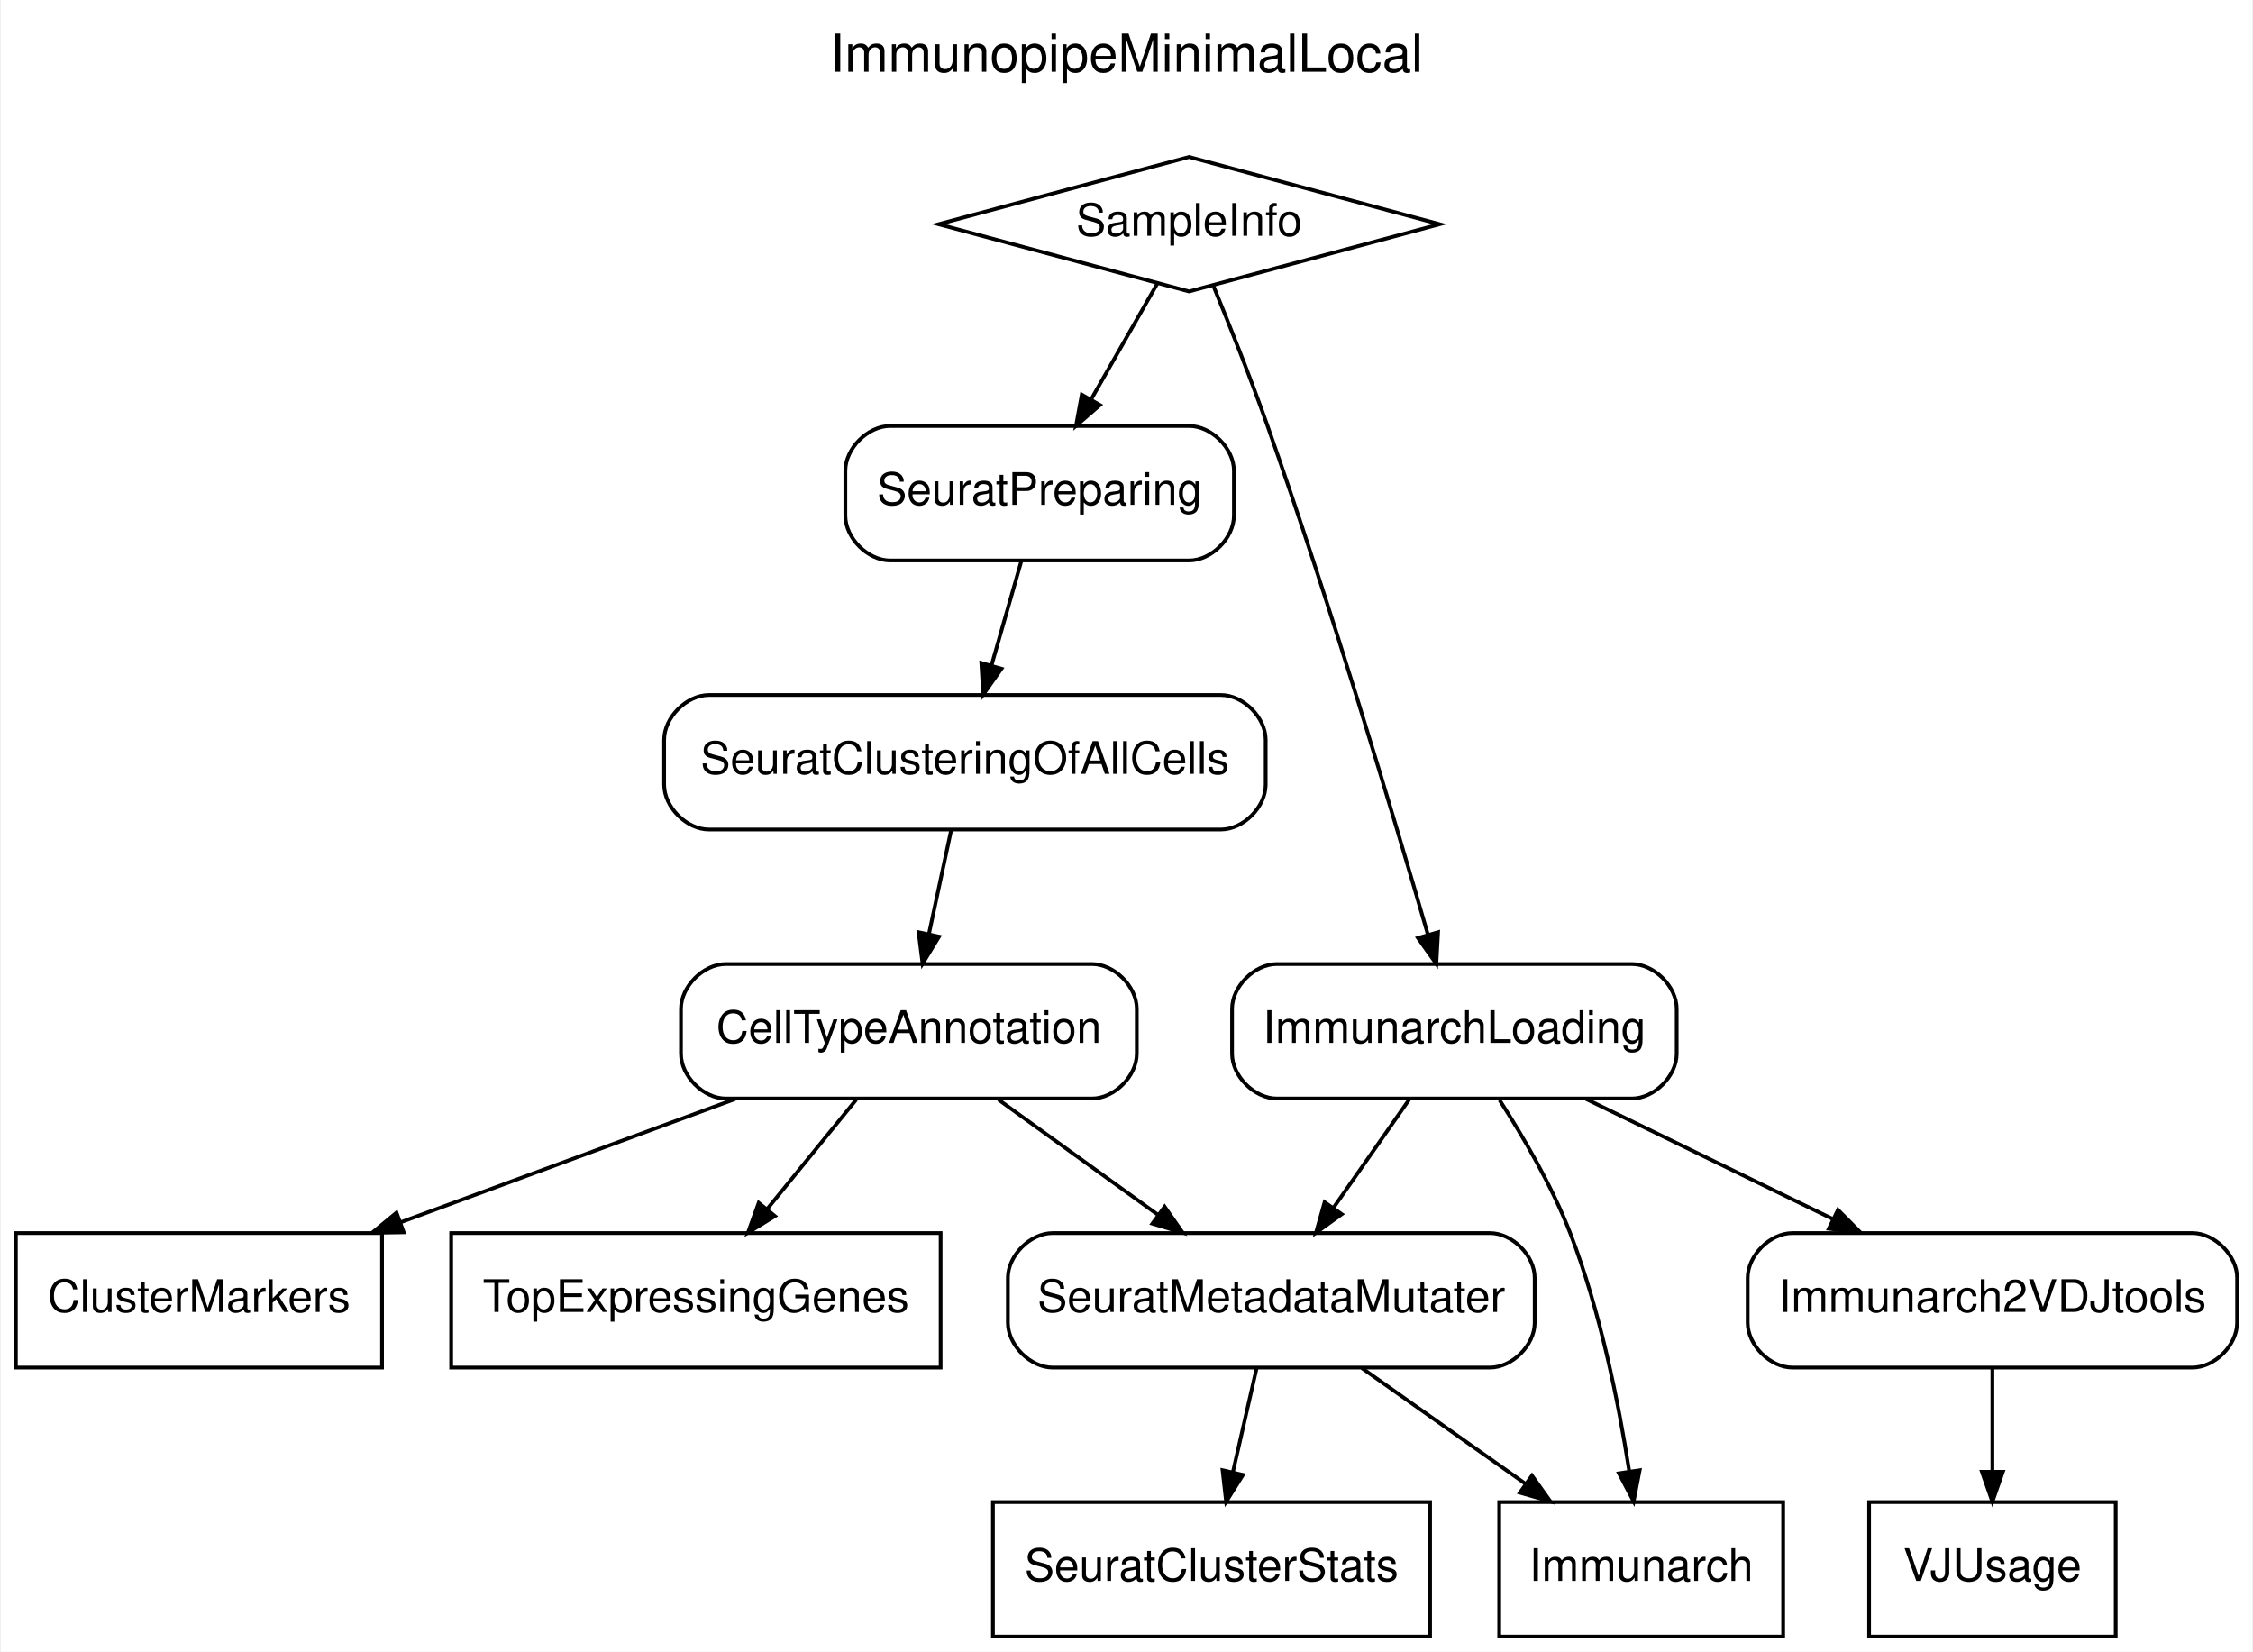
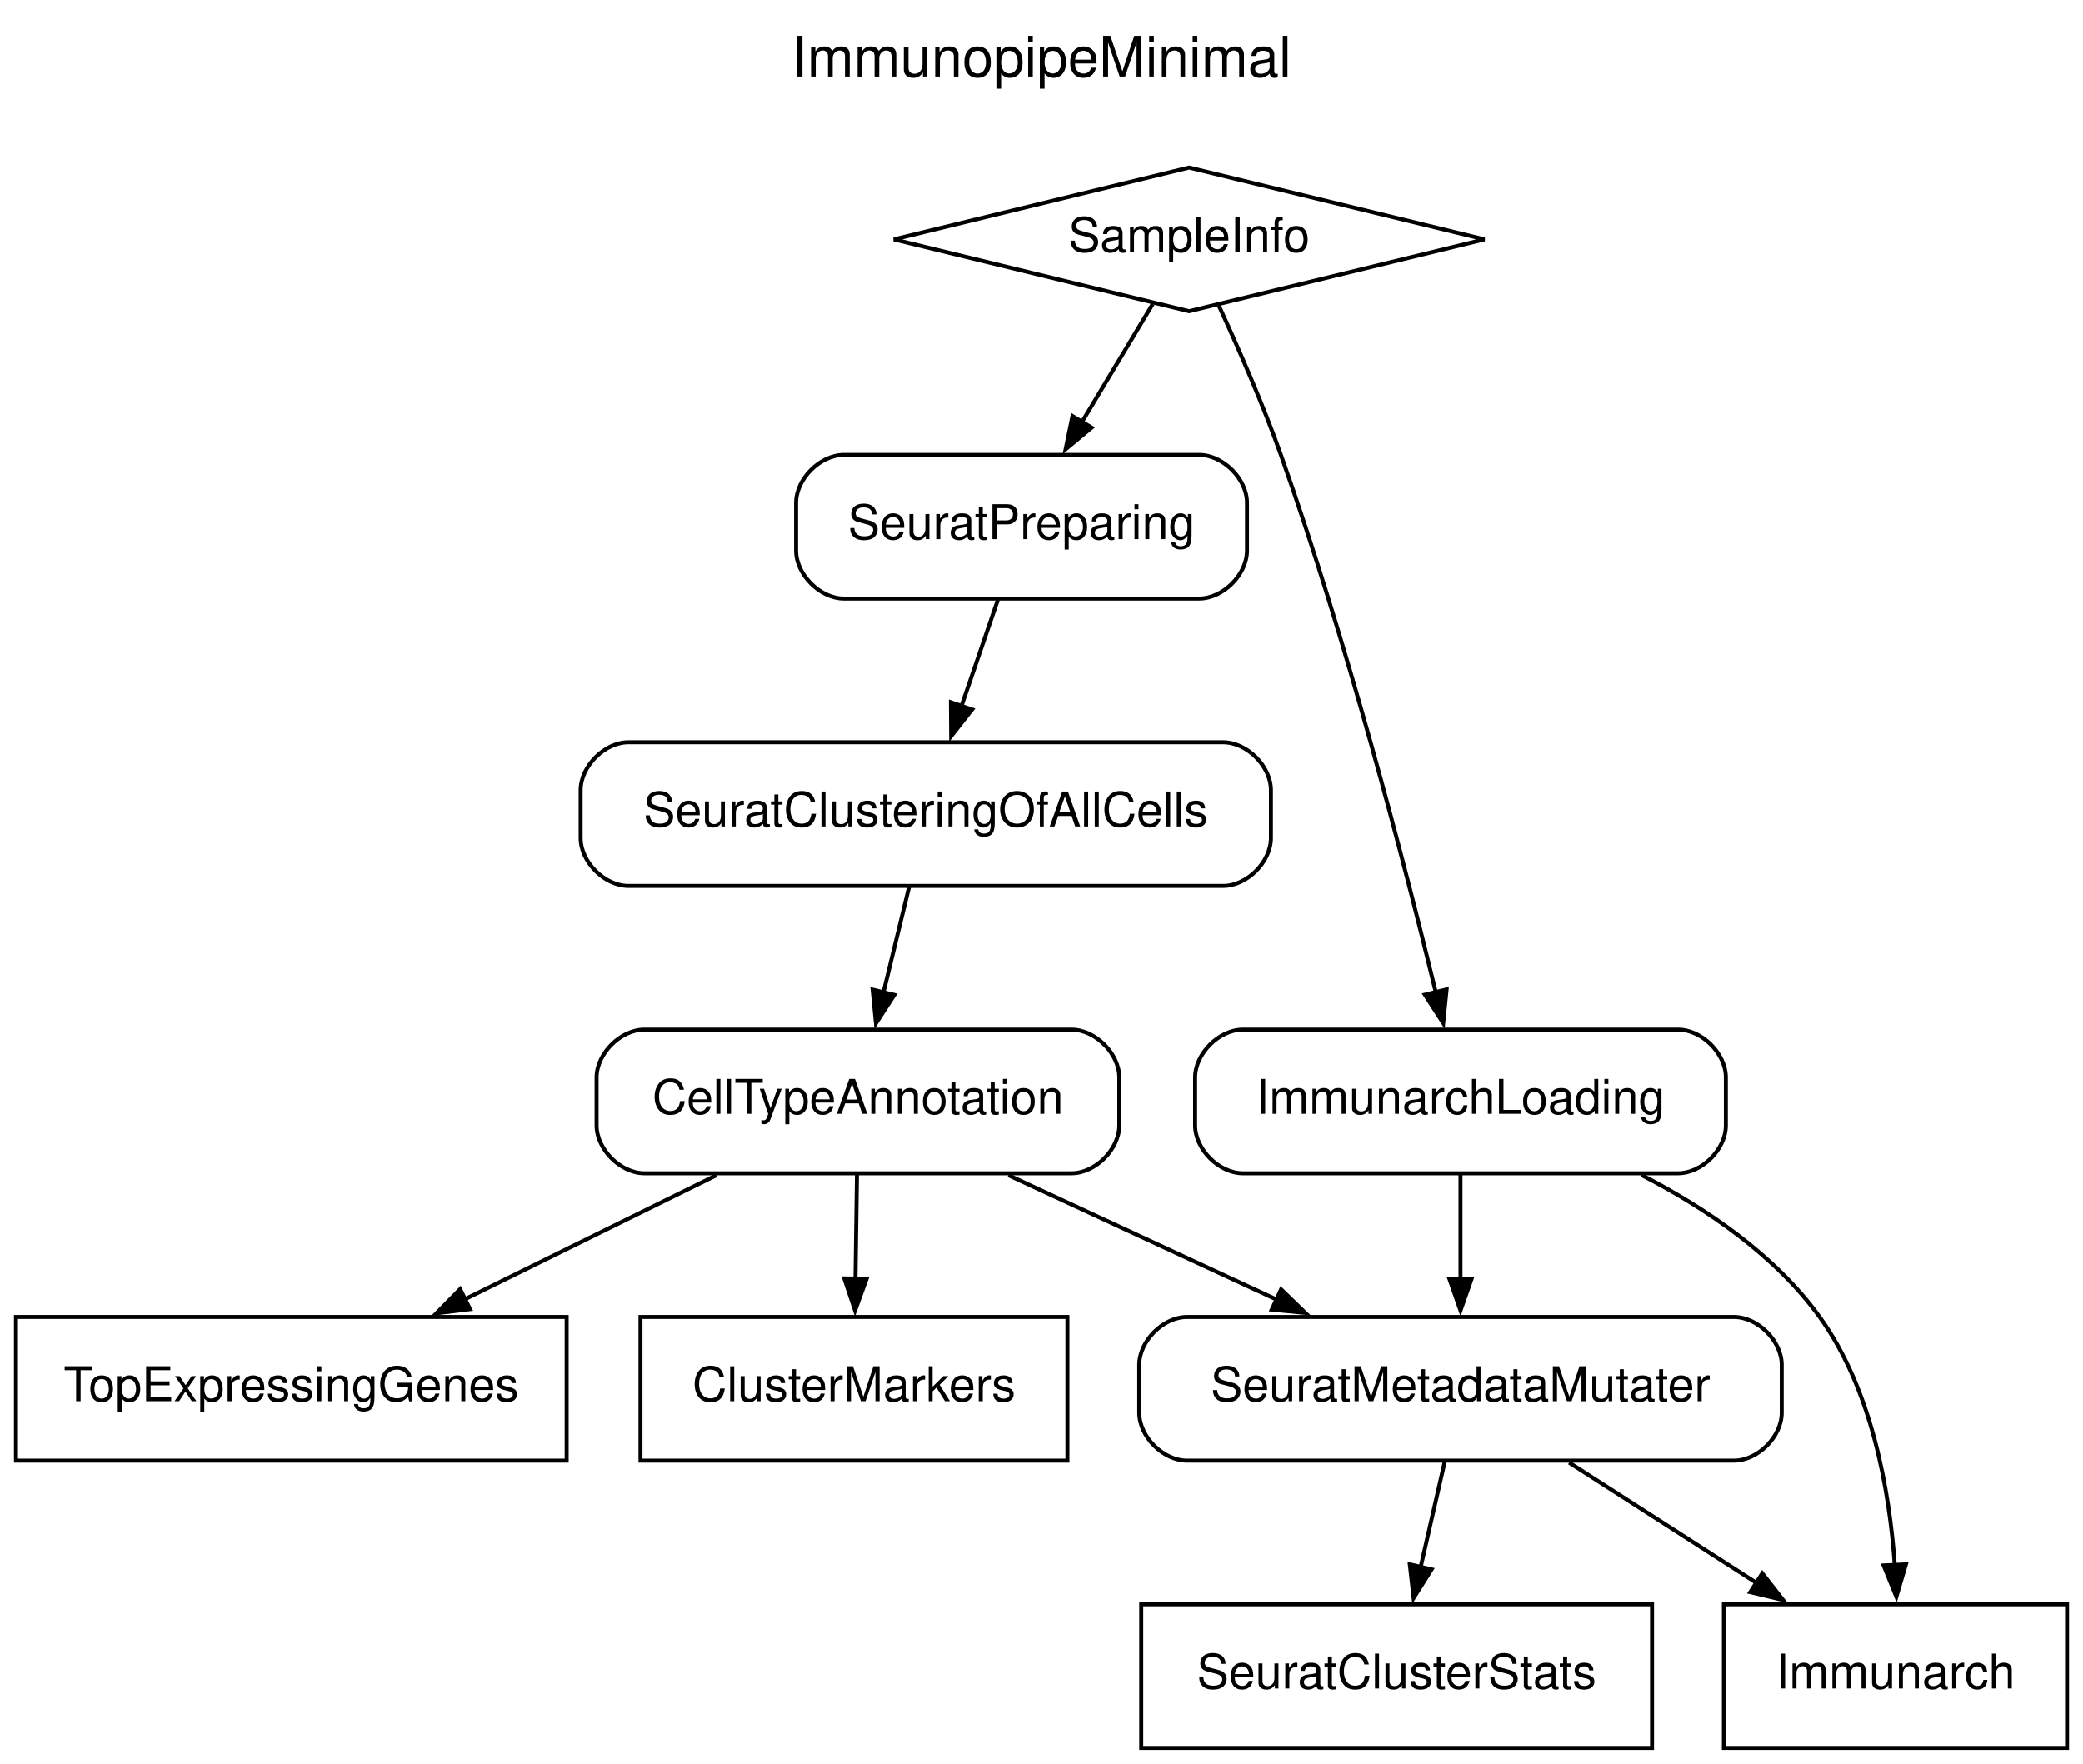
- <svg xmlns="http://www.w3.org/2000/svg" xmlns:xlink="http://www.w3.org/1999/xlink" width="603pt" height="442pt" viewBox="0.00 0.00 602.50 442.00">
+ <svg xmlns="http://www.w3.org/2000/svg" xmlns:xlink="http://www.w3.org/1999/xlink" width="522pt" height="442pt" viewBox="0.00 0.00 522.00 442.00">
  <g id="graph0" class="graph" transform="scale(1 1) rotate(0) translate(4 438)">
-     <polygon fill="white" stroke="transparent" points="-4,4 -4,-438 598.5,-438 598.5,4 -4,4" />
-     <text text-anchor="middle" x="297.25" y="-418.8" font-family="Helvetica,sans-Serif" font-size="14.00">ImmunopipeMinimalLocal</text>
-     <text text-anchor="middle" x="297.25" y="-403.8" font-family="Helvetica,sans-Serif" font-size="14.00"> </text>
+     <polygon fill="white" stroke="none" points="-4,4 -4,-438 518,-438 518,4 -4,4" />
+     <text text-anchor="middle" x="257" y="-418.8" font-family="Helvetica,sans-Serif" font-size="14.00">ImmunopipeMinimal</text>
+     <text text-anchor="middle" x="257" y="-403.8" font-family="Helvetica,sans-Serif" font-size="14.00"> </text>
    <g id="node1" class="node">
      <g id="a_node1">
+         <a xlink:title="List sample information and perform statistics">
+           <polygon fill="none" stroke="black" points="294,-396 220,-378 294,-360 368,-378 294,-396" />
+           <text text-anchor="middle" x="294" y="-374.9" font-family="Helvetica,sans-Serif" font-size="12.00">SampleInfo</text>
+         </a>
+       </g>
+     </g>
+     <g id="node5" class="node">
+       <g id="a_node5">
        <a xlink:title="Load, prepare and apply QC to data, using `Seurat`">
-           <path fill="none" stroke="black" d="M314,-324C314,-324 234,-324 234,-324 228,-324 222,-318 222,-312 222,-312 222,-300 222,-300 222,-294 228,-288 234,-288 234,-288 314,-288 314,-288 320,-288 326,-294 326,-300 326,-300 326,-312 326,-312 326,-318 320,-324 314,-324" />
-           <text text-anchor="middle" x="274" y="-302.9" font-family="Helvetica,sans-Serif" font-size="12.00">SeuratPreparing</text>
+           <path fill="none" stroke="black" d="M296.5,-324C296.5,-324 207.5,-324 207.5,-324 201.5,-324 195.5,-318 195.5,-312 195.5,-312 195.5,-300 195.5,-300 195.5,-294 201.5,-288 207.5,-288 207.5,-288 296.5,-288 296.5,-288 302.5,-288 308.5,-294 308.5,-300 308.5,-300 308.5,-312 308.5,-312 308.5,-318 302.5,-324 296.5,-324" />
+           <text text-anchor="middle" x="252" y="-302.9" font-family="Helvetica,sans-Serif" font-size="12.00">SeuratPreparing</text>
+         </a>
+       </g>
+     </g>
+     <g id="edge10" class="edge">
+       <path fill="none" stroke="black" d="M284.89,-361.81C279.68,-353.14 273.03,-342.05 267.07,-332.12" />
+       <polygon fill="black" stroke="black" points="269.57,-330.84 263.05,-325.42 264.77,-333.73 269.57,-330.84" />
+     </g>
+     <g id="node7" class="node">
+       <path fill="none" stroke="black" d="M416.5,-180C416.5,-180 307.5,-180 307.5,-180 301.5,-180 295.5,-174 295.5,-168 295.5,-168 295.5,-156 295.5,-156 295.5,-150 301.5,-144 307.5,-144 307.5,-144 416.5,-144 416.5,-144 422.5,-144 428.5,-150 428.5,-156 428.5,-156 428.5,-168 428.5,-168 428.5,-174 422.5,-180 416.5,-180" />
+       <text text-anchor="middle" x="362" y="-158.9" font-family="Helvetica,sans-Serif" font-size="12.00">ImmunarchLoading</text>
+     </g>
+     <g id="edge1" class="edge">
+       <path fill="none" stroke="black" d="M301.42,-361.46C306.23,-351.01 312.44,-336.86 317,-324 333.54,-277.4 347.99,-221.52 355.81,-189.35" />
+       <polygon fill="black" stroke="black" points="358.52,-190.06 357.67,-181.63 353.08,-188.75 358.52,-190.06" />
+     </g>
+     <g id="node2" class="node">
+       <g id="a_node2">
+         <a xlink:title="Top expressing genes for clusters of T cells.">
+           <polygon fill="none" stroke="black" points="138,-108 0,-108 0,-72 138,-72 138,-108" />
+           <text text-anchor="middle" x="69" y="-86.9" font-family="Helvetica,sans-Serif" font-size="12.00">TopExpressingGenes</text>
        </a>
      </g>
    </g>
    <g id="node3" class="node">
      <g id="a_node3">
        <a xlink:title="Cluster all cells using Seurat">
-           <path fill="none" stroke="black" d="M322.5,-252C322.5,-252 185.5,-252 185.5,-252 179.5,-252 173.5,-246 173.5,-240 173.5,-240 173.5,-228 173.5,-228 173.5,-222 179.5,-216 185.5,-216 185.5,-216 322.5,-216 322.5,-216 328.5,-216 334.5,-222 334.5,-228 334.5,-228 334.5,-240 334.5,-240 334.5,-246 328.5,-252 322.5,-252" />
-           <text text-anchor="middle" x="254" y="-230.9" font-family="Helvetica,sans-Serif" font-size="12.00">SeuratClusteringOfAllCells</text>
-         </a>
-       </g>
-     </g>
-     <g id="edge6" class="edge">
-       <path fill="none" stroke="black" d="M269.06,-287.7C266.66,-279.3 263.73,-269.07 261.1,-259.86" />
-       <polygon fill="black" stroke="black" points="263.78,-259.03 258.89,-252.1 258.39,-260.57 263.78,-259.03" />
-     </g>
-     <g id="node2" class="node">
-       <g id="a_node2">
-         <a xlink:title="List sample information and perform statistics">
-           <polygon fill="none" stroke="black" points="314,-396 246.93,-378 314,-360 381.07,-378 314,-396" />
-           <text text-anchor="middle" x="314" y="-374.9" font-family="Helvetica,sans-Serif" font-size="12.00">SampleInfo</text>
-         </a>
-       </g>
-     </g>
-     <g id="edge1" class="edge">
-       <path fill="none" stroke="black" d="M305.52,-362.15C300.39,-353.18 293.72,-341.52 287.85,-331.23" />
-       <polygon fill="black" stroke="black" points="290.14,-329.6 283.74,-324.04 285.28,-332.38 290.14,-329.6" />
-     </g>
-     <g id="node10" class="node">
-       <path fill="none" stroke="black" d="M432.5,-180C432.5,-180 337.5,-180 337.5,-180 331.5,-180 325.5,-174 325.5,-168 325.5,-168 325.5,-156 325.5,-156 325.5,-150 331.5,-144 337.5,-144 337.5,-144 432.5,-144 432.5,-144 438.5,-144 444.5,-150 444.5,-156 444.5,-156 444.5,-168 444.5,-168 444.5,-174 438.5,-180 432.5,-180" />
-       <text text-anchor="middle" x="385" y="-158.9" font-family="Helvetica,sans-Serif" font-size="12.00">ImmunarchLoading</text>
-     </g>
-     <g id="edge5" class="edge">
-       <path fill="none" stroke="black" d="M320.56,-361.35C324.87,-350.86 330.52,-336.69 335,-324 351.81,-276.37 368.68,-219.79 377.89,-187.97" />
-       <polygon fill="black" stroke="black" points="380.64,-188.52 380.17,-180.06 375.26,-186.97 380.64,-188.52" />
-     </g>
-     <g id="node9" class="node">
-       <g id="a_node9">
-         <a xlink:title="Annotate the T cell clusters.">
-           <path fill="none" stroke="black" d="M288,-180C288,-180 190,-180 190,-180 184,-180 178,-174 178,-168 178,-168 178,-156 178,-156 178,-150 184,-144 190,-144 190,-144 288,-144 288,-144 294,-144 300,-150 300,-156 300,-156 300,-168 300,-168 300,-174 294,-180 288,-180" />
-           <text text-anchor="middle" x="239" y="-158.9" font-family="Helvetica,sans-Serif" font-size="12.00">CellTypeAnnotation</text>
-         </a>
-       </g>
-     </g>
-     <g id="edge3" class="edge">
-       <path fill="none" stroke="black" d="M250.29,-215.7C248.51,-207.39 246.35,-197.28 244.39,-188.14" />
-       <polygon fill="black" stroke="black" points="247.08,-187.34 242.67,-180.1 241.6,-188.51 247.08,-187.34" />
-     </g>
-     <g id="node4" class="node">
-       <g id="a_node4">
-         <a xlink:title="Attach TCR clone information as meta columns to Seurat object">
-           <path fill="none" stroke="black" d="M394.5,-108C394.5,-108 277.5,-108 277.5,-108 271.5,-108 265.5,-102 265.5,-96 265.5,-96 265.5,-84 265.5,-84 265.5,-78 271.5,-72 277.5,-72 277.5,-72 394.5,-72 394.5,-72 400.5,-72 406.5,-78 406.5,-84 406.5,-84 406.5,-96 406.5,-96 406.5,-102 400.5,-108 394.5,-108" />
-           <text text-anchor="middle" x="336" y="-86.9" font-family="Helvetica,sans-Serif" font-size="12.00">SeuratMetadataMutater</text>
-         </a>
-       </g>
-     </g>
-     <g id="node7" class="node">
-       <polygon fill="none" stroke="black" points="378.5,-36 261.5,-36 261.5,0 378.5,0 378.5,-36" />
-       <text text-anchor="middle" x="320" y="-14.9" font-family="Helvetica,sans-Serif" font-size="12.00">SeuratClusterStats</text>
-     </g>
-     <g id="edge4" class="edge">
-       <path fill="none" stroke="black" d="M332.04,-71.7C330.15,-63.39 327.83,-53.28 325.75,-44.14" />
-       <polygon fill="black" stroke="black" points="328.42,-43.28 323.91,-36.1 322.96,-44.53 328.42,-43.28" />
-     </g>
-     <g id="node12" class="node">
-       <polygon fill="none" stroke="black" points="473,-36 397,-36 397,0 473,0 473,-36" />
-       <text text-anchor="middle" x="435" y="-14.9" font-family="Helvetica,sans-Serif" font-size="12.00">Immunarch</text>
-     </g>
-     <g id="edge11" class="edge">
-       <path fill="none" stroke="black" d="M360.22,-71.88C373.4,-62.55 389.86,-50.92 403.97,-40.94" />
-       <polygon fill="black" stroke="black" points="405.77,-43.09 410.69,-36.19 402.54,-38.52 405.77,-43.09" />
-     </g>
-     <g id="node5" class="node">
-       <g id="a_node5">
-         <a xlink:title="Markers for clusters of T cells.">
-           <polygon fill="none" stroke="black" points="98,-108 0,-108 0,-72 98,-72 98,-108" />
-           <text text-anchor="middle" x="49" y="-86.9" font-family="Helvetica,sans-Serif" font-size="12.00">ClusterMarkers</text>
+           <path fill="none" stroke="black" d="M302.5,-252C302.5,-252 153.5,-252 153.5,-252 147.5,-252 141.5,-246 141.5,-240 141.5,-240 141.5,-228 141.5,-228 141.5,-222 147.5,-216 153.5,-216 153.5,-216 302.5,-216 302.5,-216 308.5,-216 314.5,-222 314.5,-228 314.5,-228 314.5,-240 314.5,-240 314.5,-246 308.5,-252 302.5,-252" />
+           <text text-anchor="middle" x="228" y="-230.9" font-family="Helvetica,sans-Serif" font-size="12.00">SeuratClusteringOfAllCells</text>
        </a>
      </g>
    </g>
    <g id="node6" class="node">
-       <polygon fill="none" stroke="black" points="562,-36 496,-36 496,0 562,0 562,-36" />
-       <text text-anchor="middle" x="529" y="-14.9" font-family="Helvetica,sans-Serif" font-size="12.00">VJUsage</text>
+       <g id="a_node6">
+         <a xlink:title="Annotate the T cell clusters.">
+           <path fill="none" stroke="black" d="M264.5,-180C264.5,-180 157.5,-180 157.5,-180 151.5,-180 145.5,-174 145.5,-168 145.5,-168 145.5,-156 145.5,-156 145.5,-150 151.5,-144 157.5,-144 157.5,-144 264.5,-144 264.5,-144 270.5,-144 276.5,-150 276.5,-156 276.5,-156 276.5,-168 276.5,-168 276.5,-174 270.5,-180 264.5,-180" />
+           <text text-anchor="middle" x="211" y="-158.9" font-family="Helvetica,sans-Serif" font-size="12.00">CellTypeAnnotation</text>
+         </a>
+       </g>
+     </g>
+     <g id="edge9" class="edge">
+       <path fill="none" stroke="black" d="M223.8,-215.7C221.86,-207.73 219.52,-198.1 217.38,-189.26" />
+       <polygon fill="black" stroke="black" points="220.12,-188.69 215.51,-181.58 214.68,-190.01 220.12,-188.69" />
+     </g>
+     <g id="node4" class="node">
+       <g id="a_node4">
+         <a xlink:title="Exploration of Single-cell and Bulk T-cell/Antibody Immune Repertoires">
+           <polygon fill="none" stroke="black" points="514,-36 428,-36 428,0 514,0 514,-36" />
+           <text text-anchor="middle" x="471" y="-14.9" font-family="Helvetica,sans-Serif" font-size="12.00">Immunarch</text>
+         </a>
+       </g>
+     </g>
+     <g id="edge2" class="edge">
+       <path fill="none" stroke="black" d="M246.07,-287.7C243.31,-279.64 239.96,-269.89 236.91,-260.98" />
+       <polygon fill="black" stroke="black" points="239.6,-260.2 234.36,-253.54 234.3,-262.01 239.6,-260.2" />
+     </g>
+     <g id="edge6" class="edge">
+       <path fill="none" stroke="black" d="M175.53,-143.52C156.41,-134.09 132.66,-122.38 112.44,-112.41" />
+       <polygon fill="black" stroke="black" points="113.79,-109.96 105.37,-108.93 111.31,-114.98 113.79,-109.96" />
    </g>
    <g id="node8" class="node">
-       <path fill="none" stroke="black" d="M582.5,-108C582.5,-108 475.5,-108 475.5,-108 469.5,-108 463.5,-102 463.5,-96 463.5,-96 463.5,-84 463.5,-84 463.5,-78 469.5,-72 475.5,-72 475.5,-72 582.5,-72 582.5,-72 588.5,-72 594.5,-78 594.5,-84 594.5,-84 594.5,-96 594.5,-96 594.5,-102 588.5,-108 582.5,-108" />
-       <text text-anchor="middle" x="529" y="-86.9" font-family="Helvetica,sans-Serif" font-size="12.00">Immunarch2VDJtools</text>
+       <g id="a_node8">
+         <a xlink:title="Markers for clusters of T cells.">
+           <polygon fill="none" stroke="black" points="263.5,-108 156.5,-108 156.5,-72 263.5,-72 263.5,-108" />
+           <text text-anchor="middle" x="210" y="-86.9" font-family="Helvetica,sans-Serif" font-size="12.00">ClusterMarkers</text>
+         </a>
+       </g>
    </g>
-     <g id="edge8" class="edge">
-       <path fill="none" stroke="black" d="M529,-71.7C529,-63.39 529,-53.28 529,-44.14" />
-       <polygon fill="black" stroke="black" points="531.8,-44.1 529,-36.1 526.2,-44.1 531.8,-44.1" />
+     <g id="edge4" class="edge">
+       <path fill="none" stroke="black" d="M210.75,-143.7C210.64,-135.81 210.5,-126.3 210.38,-117.55" />
+       <polygon fill="black" stroke="black" points="213.18,-117.58 210.27,-109.62 207.58,-117.66 213.18,-117.58" />
    </g>
-     <g id="edge9" class="edge">
-       <path fill="none" stroke="black" d="M262.98,-143.7C275.9,-134.37 291.97,-122.77 305.74,-112.83" />
-       <polygon fill="black" stroke="black" points="307.45,-115.06 312.3,-108.1 304.17,-110.52 307.45,-115.06" />
-     </g>
-     <g id="edge12" class="edge">
-       <path fill="none" stroke="black" d="M192.52,-143.88C165.51,-133.92 131.34,-121.34 103.12,-110.94" />
-       <polygon fill="black" stroke="black" points="103.8,-108.21 95.33,-108.07 101.87,-113.46 103.8,-108.21" />
-     </g>
-     <g id="node11" class="node">
-       <g id="a_node11">
-         <a xlink:title="Top expressing genes for clusters of T cells.">
-           <polygon fill="none" stroke="black" points="247.5,-108 116.5,-108 116.5,-72 247.5,-72 247.5,-108" />
-           <text text-anchor="middle" x="182" y="-86.9" font-family="Helvetica,sans-Serif" font-size="12.00">TopExpressingGenes</text>
+     <g id="node10" class="node">
+       <g id="a_node10">
+         <a xlink:title="Attach TCR clone information as meta columns to Seurat object">
+           <path fill="none" stroke="black" d="M430.5,-108C430.5,-108 293.5,-108 293.5,-108 287.5,-108 281.5,-102 281.5,-96 281.5,-96 281.5,-84 281.5,-84 281.5,-78 287.5,-72 293.5,-72 293.5,-72 430.5,-72 430.5,-72 436.5,-72 442.5,-78 442.5,-84 442.5,-84 442.5,-96 442.5,-96 442.5,-102 436.5,-108 430.5,-108" />
+           <text text-anchor="middle" x="362" y="-86.9" font-family="Helvetica,sans-Serif" font-size="12.00">SeuratMetadataMutater</text>
        </a>
      </g>
    </g>
    <g id="edge7" class="edge">
-       <path fill="none" stroke="black" d="M224.91,-143.7C217.73,-134.88 208.9,-124.03 201.11,-114.47" />
-       <polygon fill="black" stroke="black" points="203.15,-112.54 195.93,-108.1 198.81,-116.08 203.15,-112.54" />
+       <path fill="none" stroke="black" d="M248.71,-143.52C269.15,-134.04 294.56,-122.26 316.14,-112.26" />
+       <polygon fill="black" stroke="black" points="317.05,-114.92 323.13,-109.02 314.7,-109.84 317.05,-114.92" />
    </g>
-     <g id="edge10" class="edge">
-       <path fill="none" stroke="black" d="M372.89,-143.7C366.78,-134.97 359.27,-124.24 352.63,-114.75" />
-       <polygon fill="black" stroke="black" points="354.85,-113.05 347.97,-108.1 350.27,-116.26 354.85,-113.05" />
+     <g id="edge8" class="edge">
+       <path fill="none" stroke="black" d="M407.38,-143.56C423.73,-135.14 440.87,-123.45 452,-108 465.06,-89.88 469.49,-64.63 470.84,-45.66" />
+       <polygon fill="black" stroke="black" points="473.62,-46.02 471.22,-37.89 468.03,-45.74 473.62,-46.02" />
    </g>
-     <g id="edge13" class="edge">
-       <path fill="none" stroke="black" d="M420.23,-143.88C440.19,-134.17 465.3,-121.96 486.37,-111.72" />
-       <polygon fill="black" stroke="black" points="487.67,-114.21 493.64,-108.19 485.22,-109.17 487.67,-114.21" />
+     <g id="edge3" class="edge">
+       <path fill="none" stroke="black" d="M362,-143.7C362,-135.81 362,-126.3 362,-117.55" />
+       <polygon fill="black" stroke="black" points="364.8,-117.62 362,-109.62 359.2,-117.62 364.8,-117.62" />
    </g>
-     <g id="edge2" class="edge">
-       <path fill="none" stroke="black" d="M397.11,-143.57C403.56,-133.56 411.15,-120.52 416,-108 424,-87.36 428.93,-62.66 431.76,-44.53" />
-       <polygon fill="black" stroke="black" points="434.59,-44.52 432.98,-36.2 429.05,-43.7 434.59,-44.52" />
+     <g id="node9" class="node">
+       <polygon fill="none" stroke="black" points="410,-36 282,-36 282,0 410,0 410,-36" />
+       <text text-anchor="middle" x="346" y="-14.9" font-family="Helvetica,sans-Serif" font-size="12.00">SeuratClusterStats</text>
+     </g>
+     <g id="edge5" class="edge">
+       <path fill="none" stroke="black" d="M389.22,-71.52C403.51,-62.34 421.16,-51.01 436.4,-41.22" />
+       <polygon fill="black" stroke="black" points="437.63,-43.76 442.85,-37.08 434.6,-39.05 437.63,-43.76" />
+     </g>
+     <g id="edge11" class="edge">
+       <path fill="none" stroke="black" d="M358.04,-71.7C356.22,-63.73 354.02,-54.1 352,-45.26" />
+       <polygon fill="black" stroke="black" points="354.76,-44.75 350.25,-37.58 349.3,-46 354.76,-44.75" />
    </g>
  </g>
</svg>
